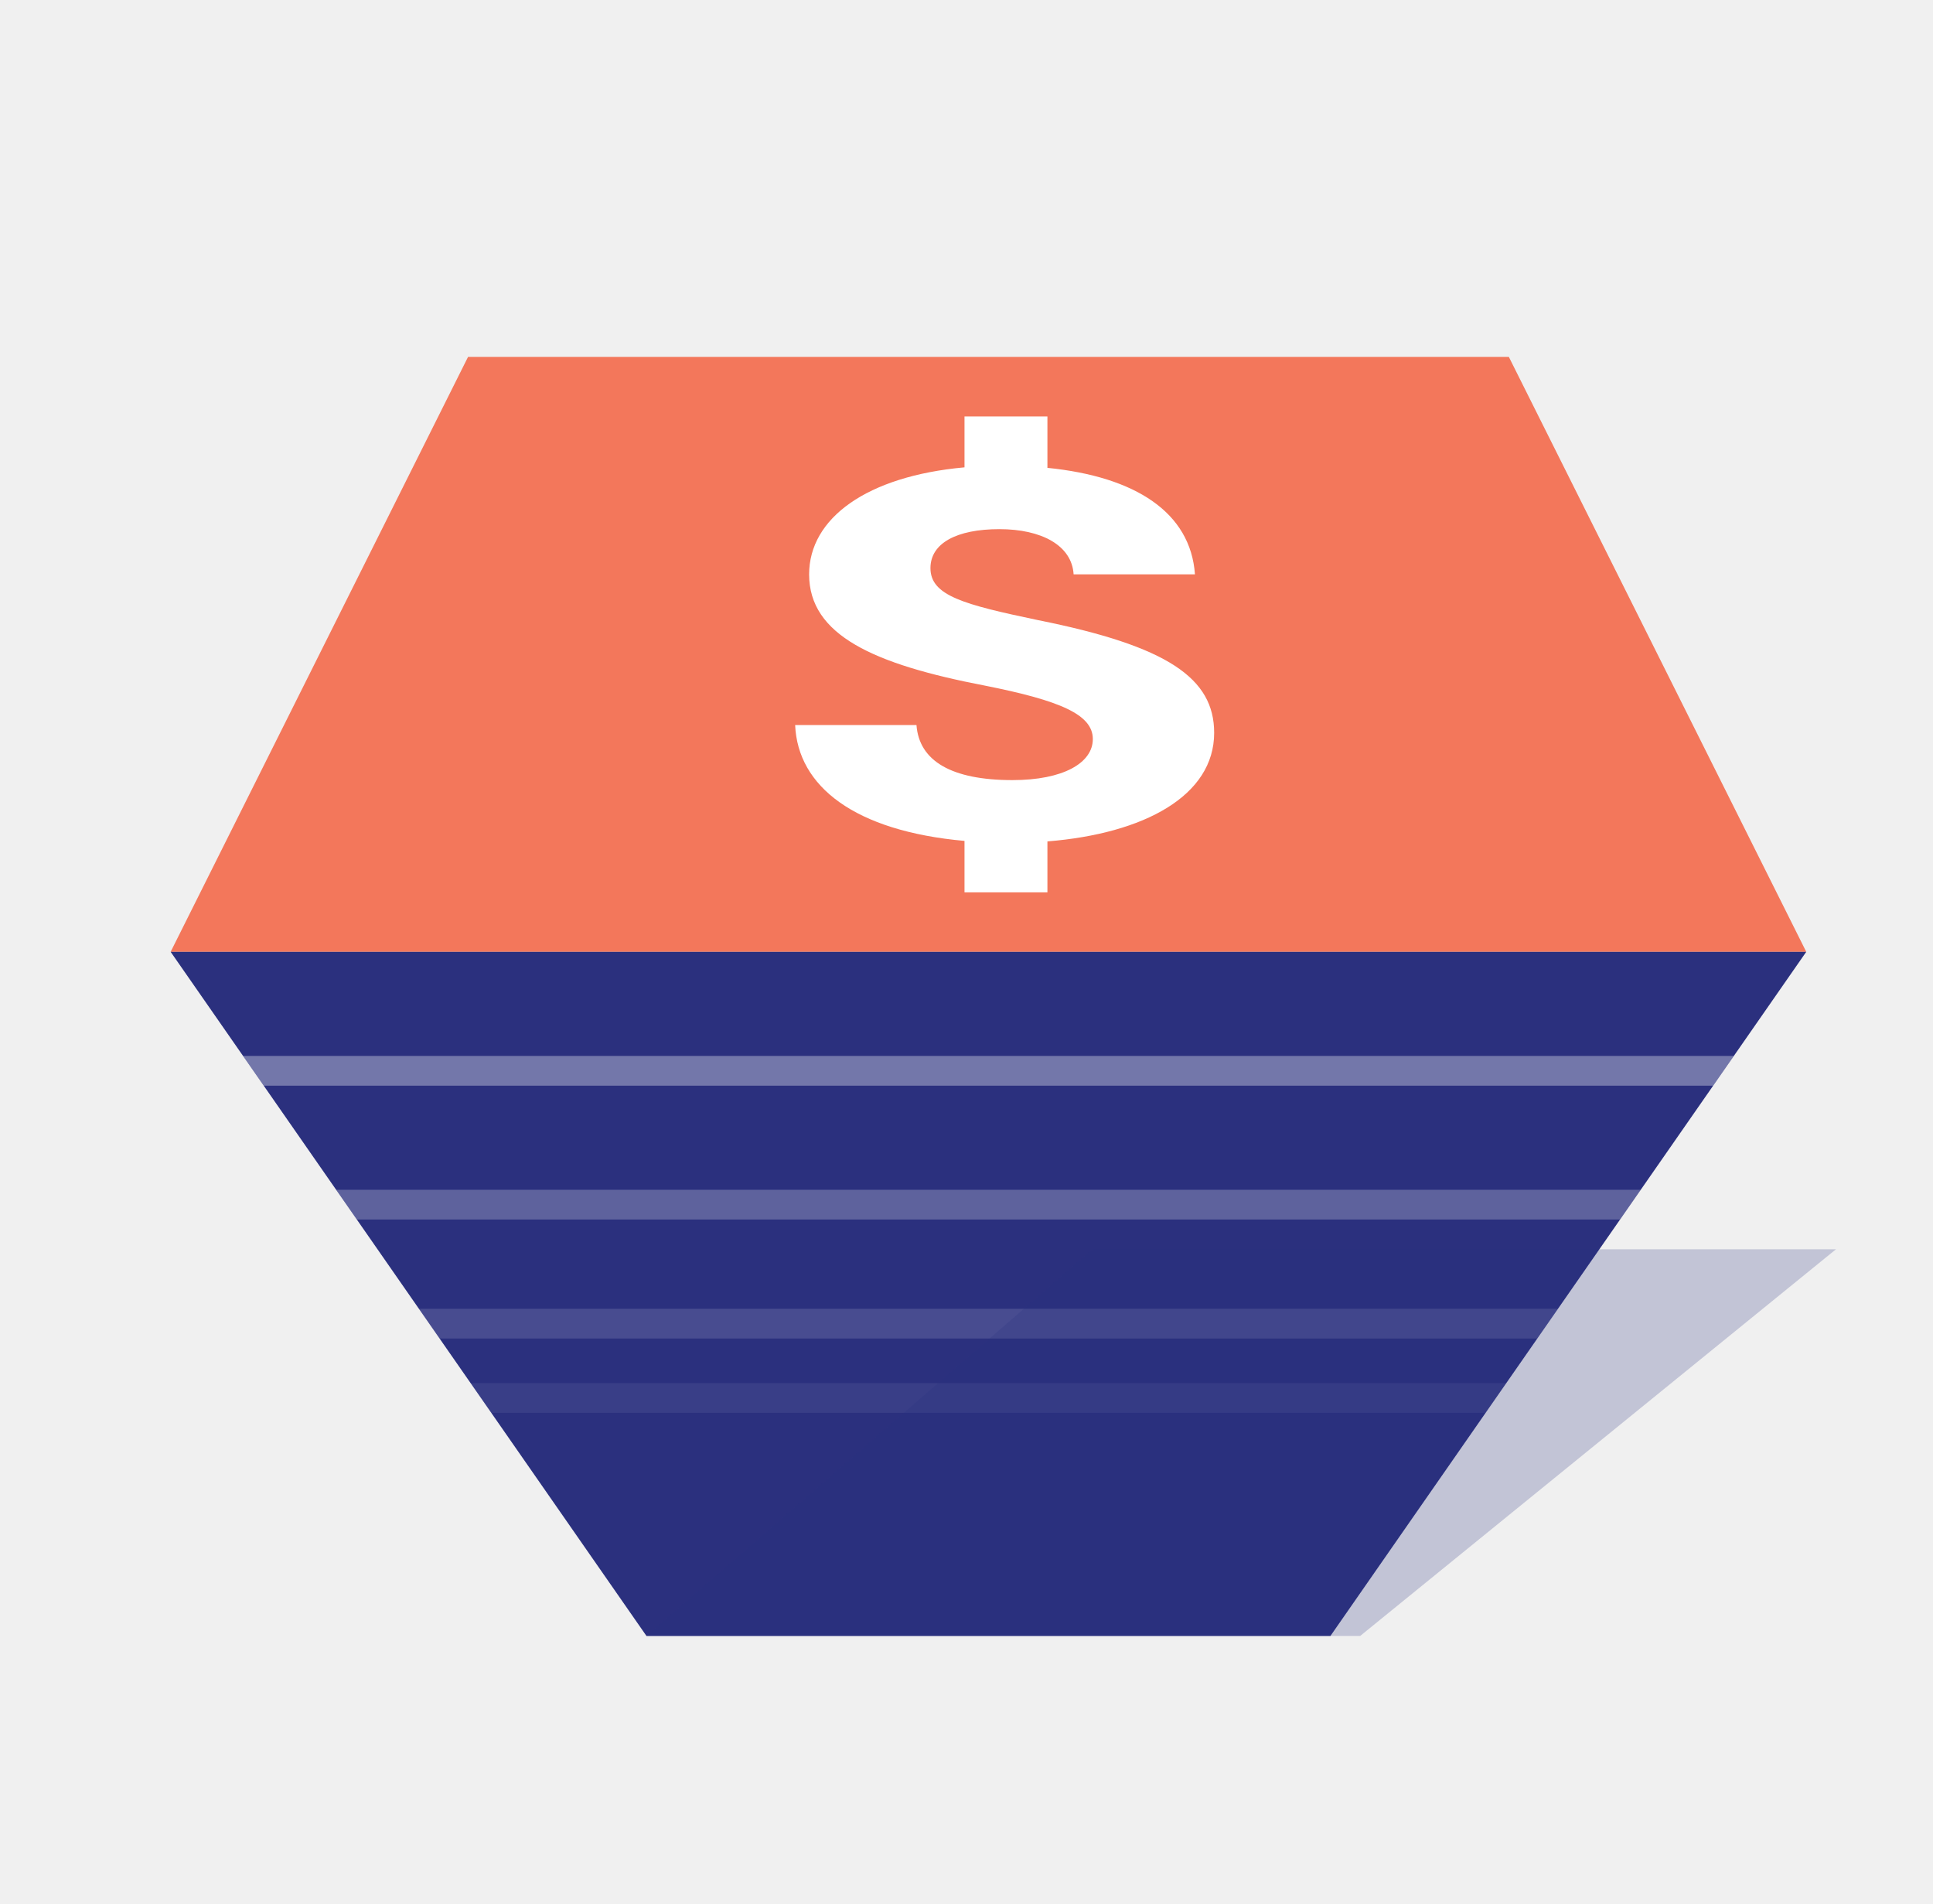
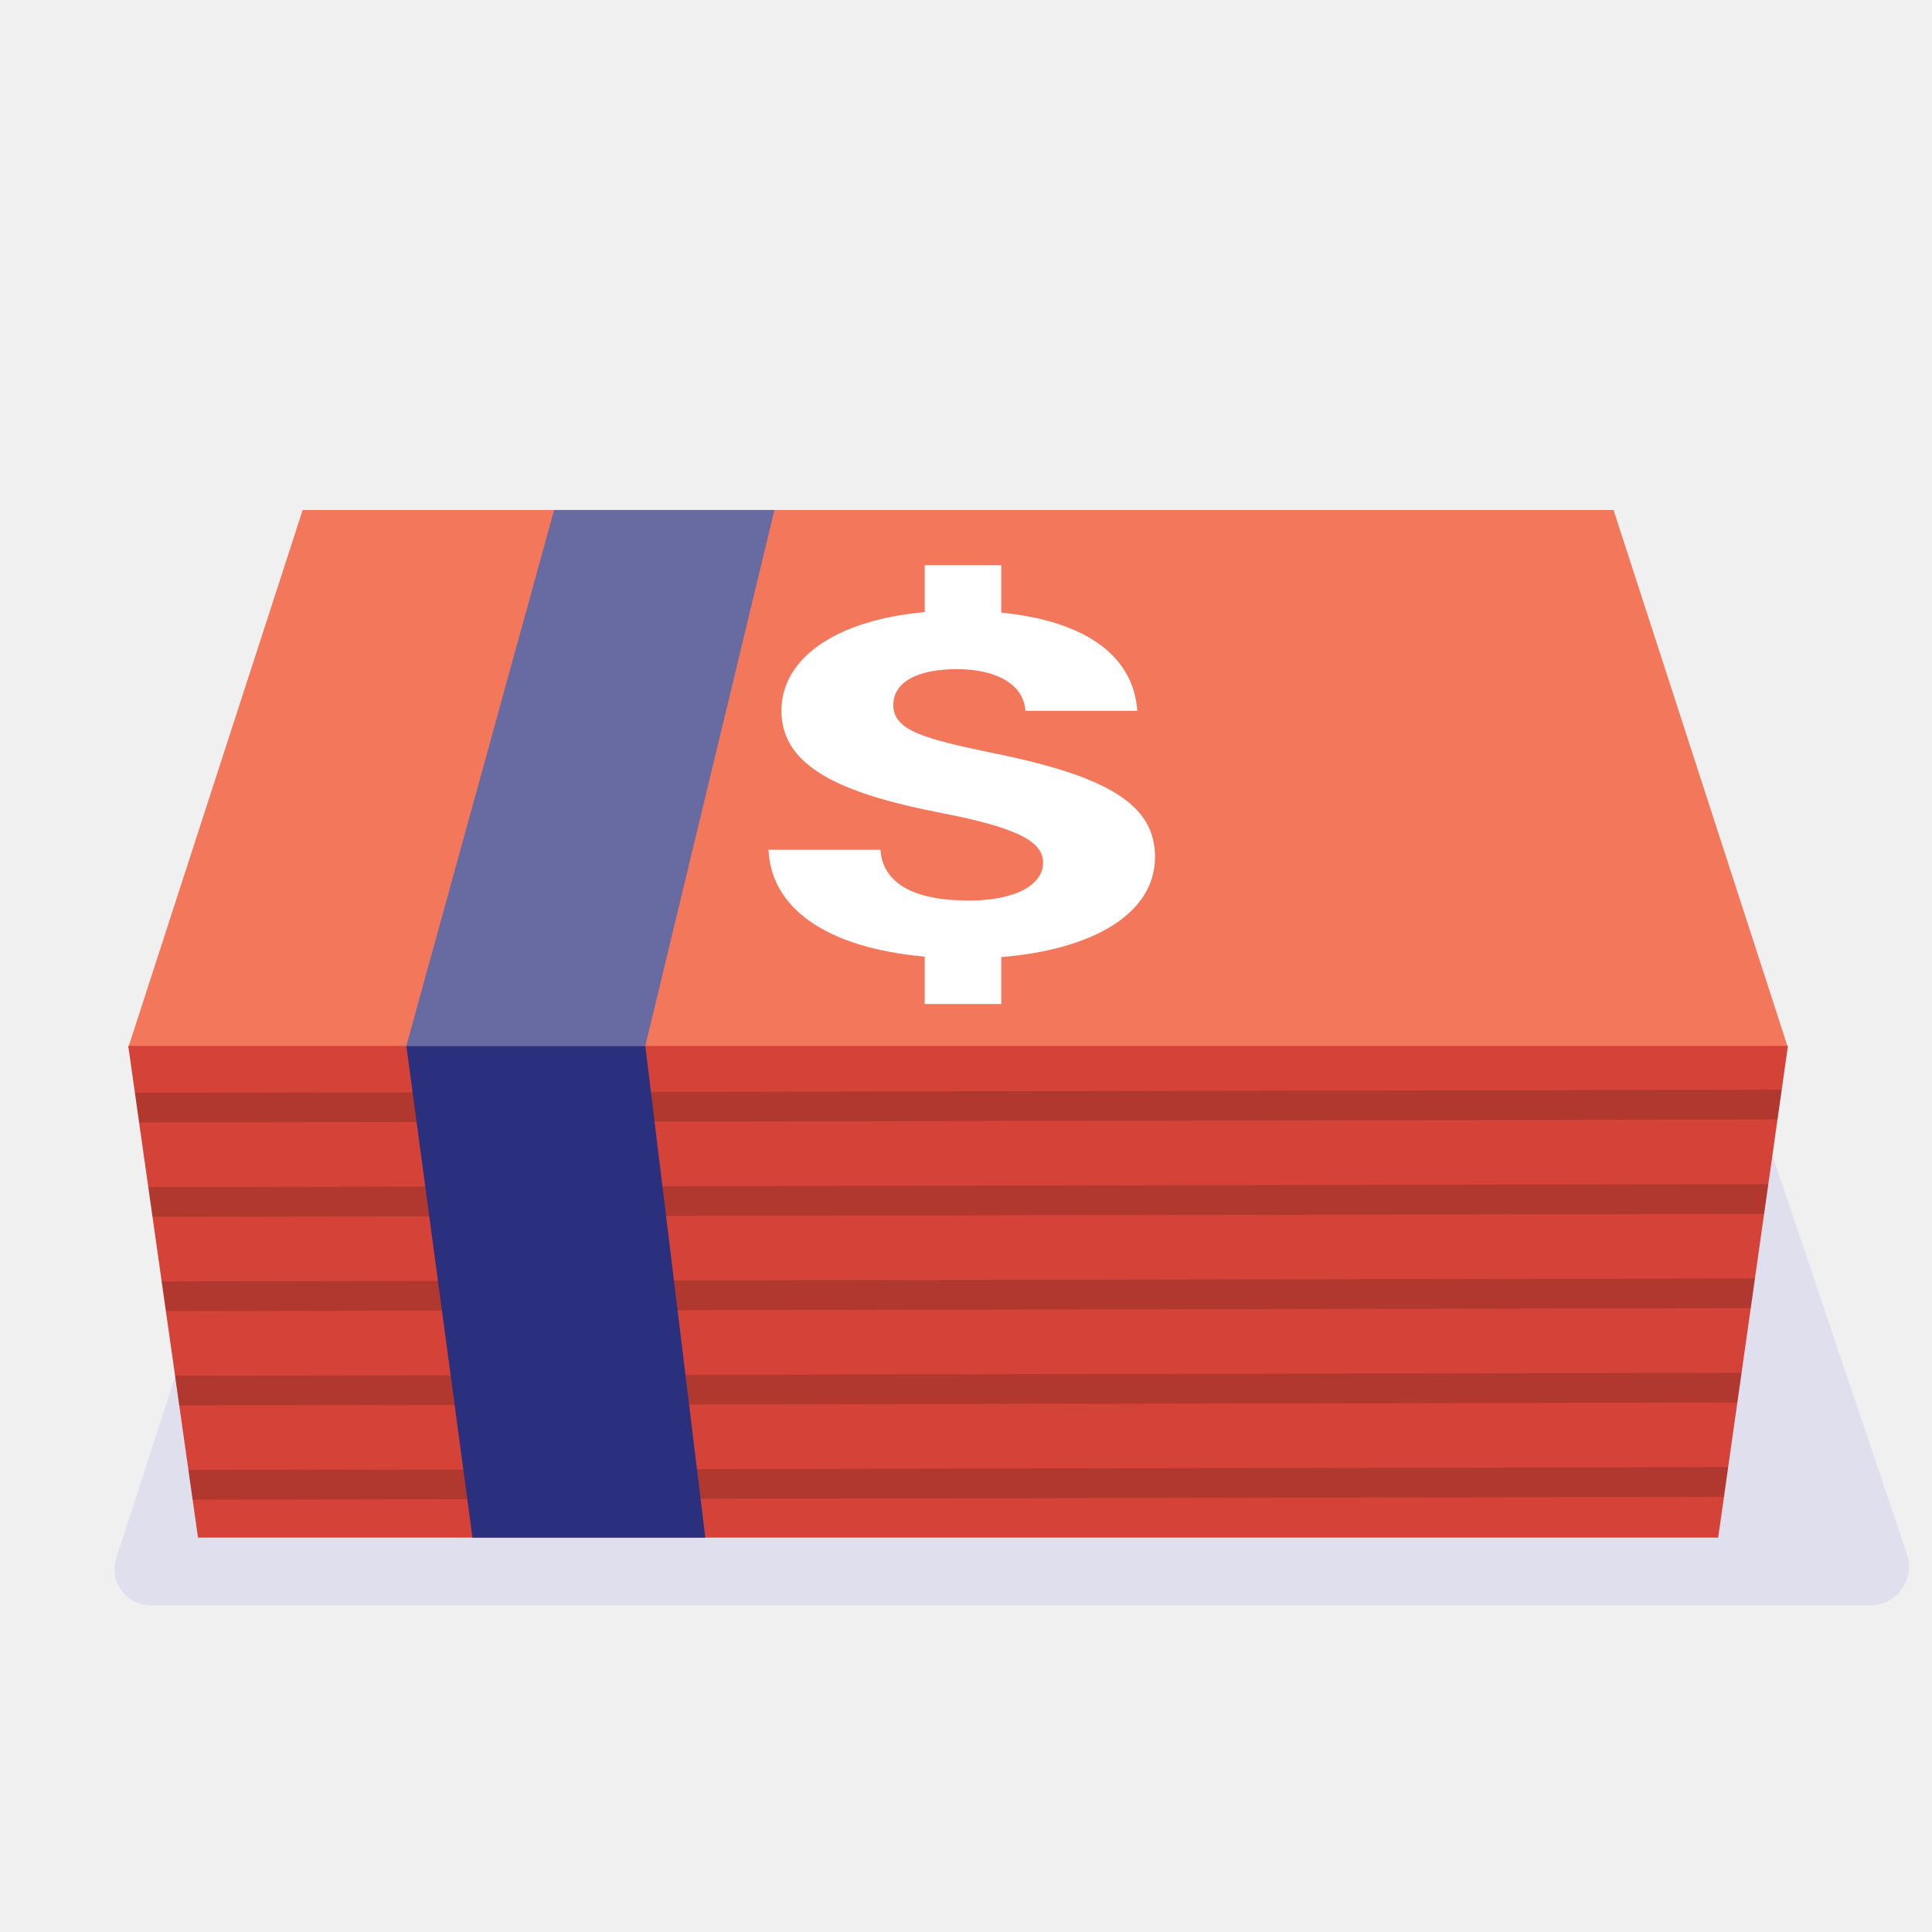
- <svg xmlns="http://www.w3.org/2000/svg" width="100%" height="100%" viewBox="0 0 65 64" version="1.1" xml:space="preserve" style="fill-rule:evenodd;clip-rule:evenodd;stroke-linecap:round;stroke-linejoin:round;stroke-miterlimit:1.5;">
-   <rect id="Cash" x="0.738" y="0" width="64" height="64" style="fill:none;" />
-   <path d="M50.738,12L15.738,12L5.738,32L60.738,32L50.738,12Z" style="fill:#f3775b;" />
-   <path d="M44.738,55L21.738,55L5.738,32L60.738,32L44.738,55Z" style="fill:#2b307e;" />
+ <svg xmlns="http://www.w3.org/2000/svg" width="100%" height="100%" viewBox="0 0 65 65" version="1.1" xml:space="preserve" style="fill-rule:evenodd;clip-rule:evenodd;stroke-linejoin:bevel;stroke-miterlimit:1;">
+   <rect id="Cash" x="0.738" y="0.458" width="64" height="64" style="fill:none;" />
+   <path d="M58.668,36.01C58.218,34.677 56.968,33.78 55.562,33.78C45.921,33.78 9.958,33.78 9.958,33.78C9.958,33.78 5.461,47.644 3.913,52.418C3.793,52.788 3.857,53.194 4.086,53.509C4.315,53.824 4.681,54.01 5.07,54.01C13.779,54.01 53.862,54.01 62.917,54.01C63.338,54.01 63.734,53.807 63.979,53.465C64.225,53.123 64.291,52.683 64.156,52.284C62.921,48.622 60.04,40.079 58.668,36.01Z" style="fill:#cecfeb;fill-opacity:0.51;" />
+   <path d="M54.286,17.159L10.183,17.159L4.315,35.243L60.153,35.243L54.286,17.159Z" style="fill:#f3775b;" />
+   <path d="M60.153,35.188L4.315,35.188L6.662,51.732L57.806,51.732L60.153,35.188Z" style="fill:#d54338;" />
  <clipPath id="_clip1">
-     <path d="M44.738,55L21.738,55L5.738,32L60.738,32L44.738,55Z" />
+     <path d="M60.153,35.188L4.315,35.188L6.662,51.732L57.806,51.732L60.153,35.188Z" />
  </clipPath>
  <g clip-path="url(#_clip1)">
-     <path d="M4.738,36L60.738,36" style="fill:none;stroke:#fff;stroke-opacity:0.34;stroke-width:1px;" />
-     <path d="M4.738,40.5L60.738,40.5" style="fill:none;stroke:#fff;stroke-opacity:0.24;stroke-width:1px;" />
-     <path d="M4.738,44.5L60.738,44.5" style="fill:none;stroke:#fff;stroke-opacity:0.14;stroke-width:1px;" />
-     <path d="M4.738,47L60.738,47" style="fill:none;stroke:#fff;stroke-opacity:0.07;stroke-width:1px;" />
+     <g opacity="0.17">
+       <path d="M3.953,49.961L60.153,49.856" style="fill:none;stroke:#000;stroke-width:1px;" />
+       <path d="M3.953,46.787L60.153,46.683" style="fill:none;stroke:#000;stroke-width:1px;" />
+       <path d="M3.953,43.614L60.153,43.51" style="fill:none;stroke:#000;stroke-width:1px;" />
+       <path d="M3.953,40.441L60.153,40.337" style="fill:none;stroke:#000;stroke-width:1px;" />
+       <path d="M3.953,37.268L60.153,37.163" style="fill:none;stroke:#000;stroke-width:1px;" />
+     </g>
  </g>
-   <path d="M35.221,14L32.433,14L32.433,15.712C29.145,16.009 27.208,17.424 27.208,19.31C27.208,21.354 29.38,22.332 33.108,23.048C35.662,23.555 36.748,24.026 36.748,24.847C36.748,25.651 35.75,26.227 34.047,26.227C31.992,26.227 30.906,25.581 30.818,24.376L26.738,24.376C26.826,26.437 28.734,27.939 32.433,28.271L32.433,30L35.221,30L35.221,28.288C38.48,28.026 40.828,26.751 40.828,24.638C40.828,22.803 39.272,21.721 34.898,20.847C32.403,20.323 31.288,20.026 31.288,19.1C31.288,18.262 32.169,17.79 33.607,17.79C35.016,17.79 36.043,18.332 36.102,19.31L40.182,19.31C40.035,17.231 38.186,16.026 35.221,15.729L35.221,14Z" style="fill:#fff;fill-rule:nonzero;" />
-   <path d="M45.738,55L61.738,42L36.738,42L21.738,55L45.738,55Z" style="fill:#2b307e;fill-opacity:0.23;" />
+   <path d="M33.685,19.014L31.111,19.014L31.111,20.593C28.077,20.868 26.29,22.173 26.29,23.914C26.29,25.8 28.294,26.703 31.734,27.364C34.091,27.831 35.094,28.267 35.094,29.024C35.094,29.766 34.172,30.298 32.601,30.298C30.705,30.298 29.703,29.701 29.621,28.589L25.856,28.589C25.937,30.491 27.698,31.878 31.111,32.184L31.111,33.78L33.685,33.78L33.685,32.2C36.692,31.958 38.859,30.781 38.859,28.831C38.859,27.138 37.423,26.139 33.387,25.333C31.084,24.849 30.055,24.575 30.055,23.721C30.055,22.947 30.868,22.512 32.195,22.512C33.495,22.512 34.443,23.011 34.498,23.914L38.263,23.914C38.128,21.996 36.421,20.884 33.685,20.61L33.685,19.014Z" style="fill:#fff;fill-rule:nonzero;" />
+   <path d="M21.711,35.188L13.671,35.188L15.896,51.732L23.73,51.732L21.711,35.188Z" style="fill:#2b307e;" />
+   <path d="M26.055,17.159L18.642,17.159L13.671,35.188L21.711,35.188L26.055,17.159Z" style="fill:#686ba2;" />
</svg>
